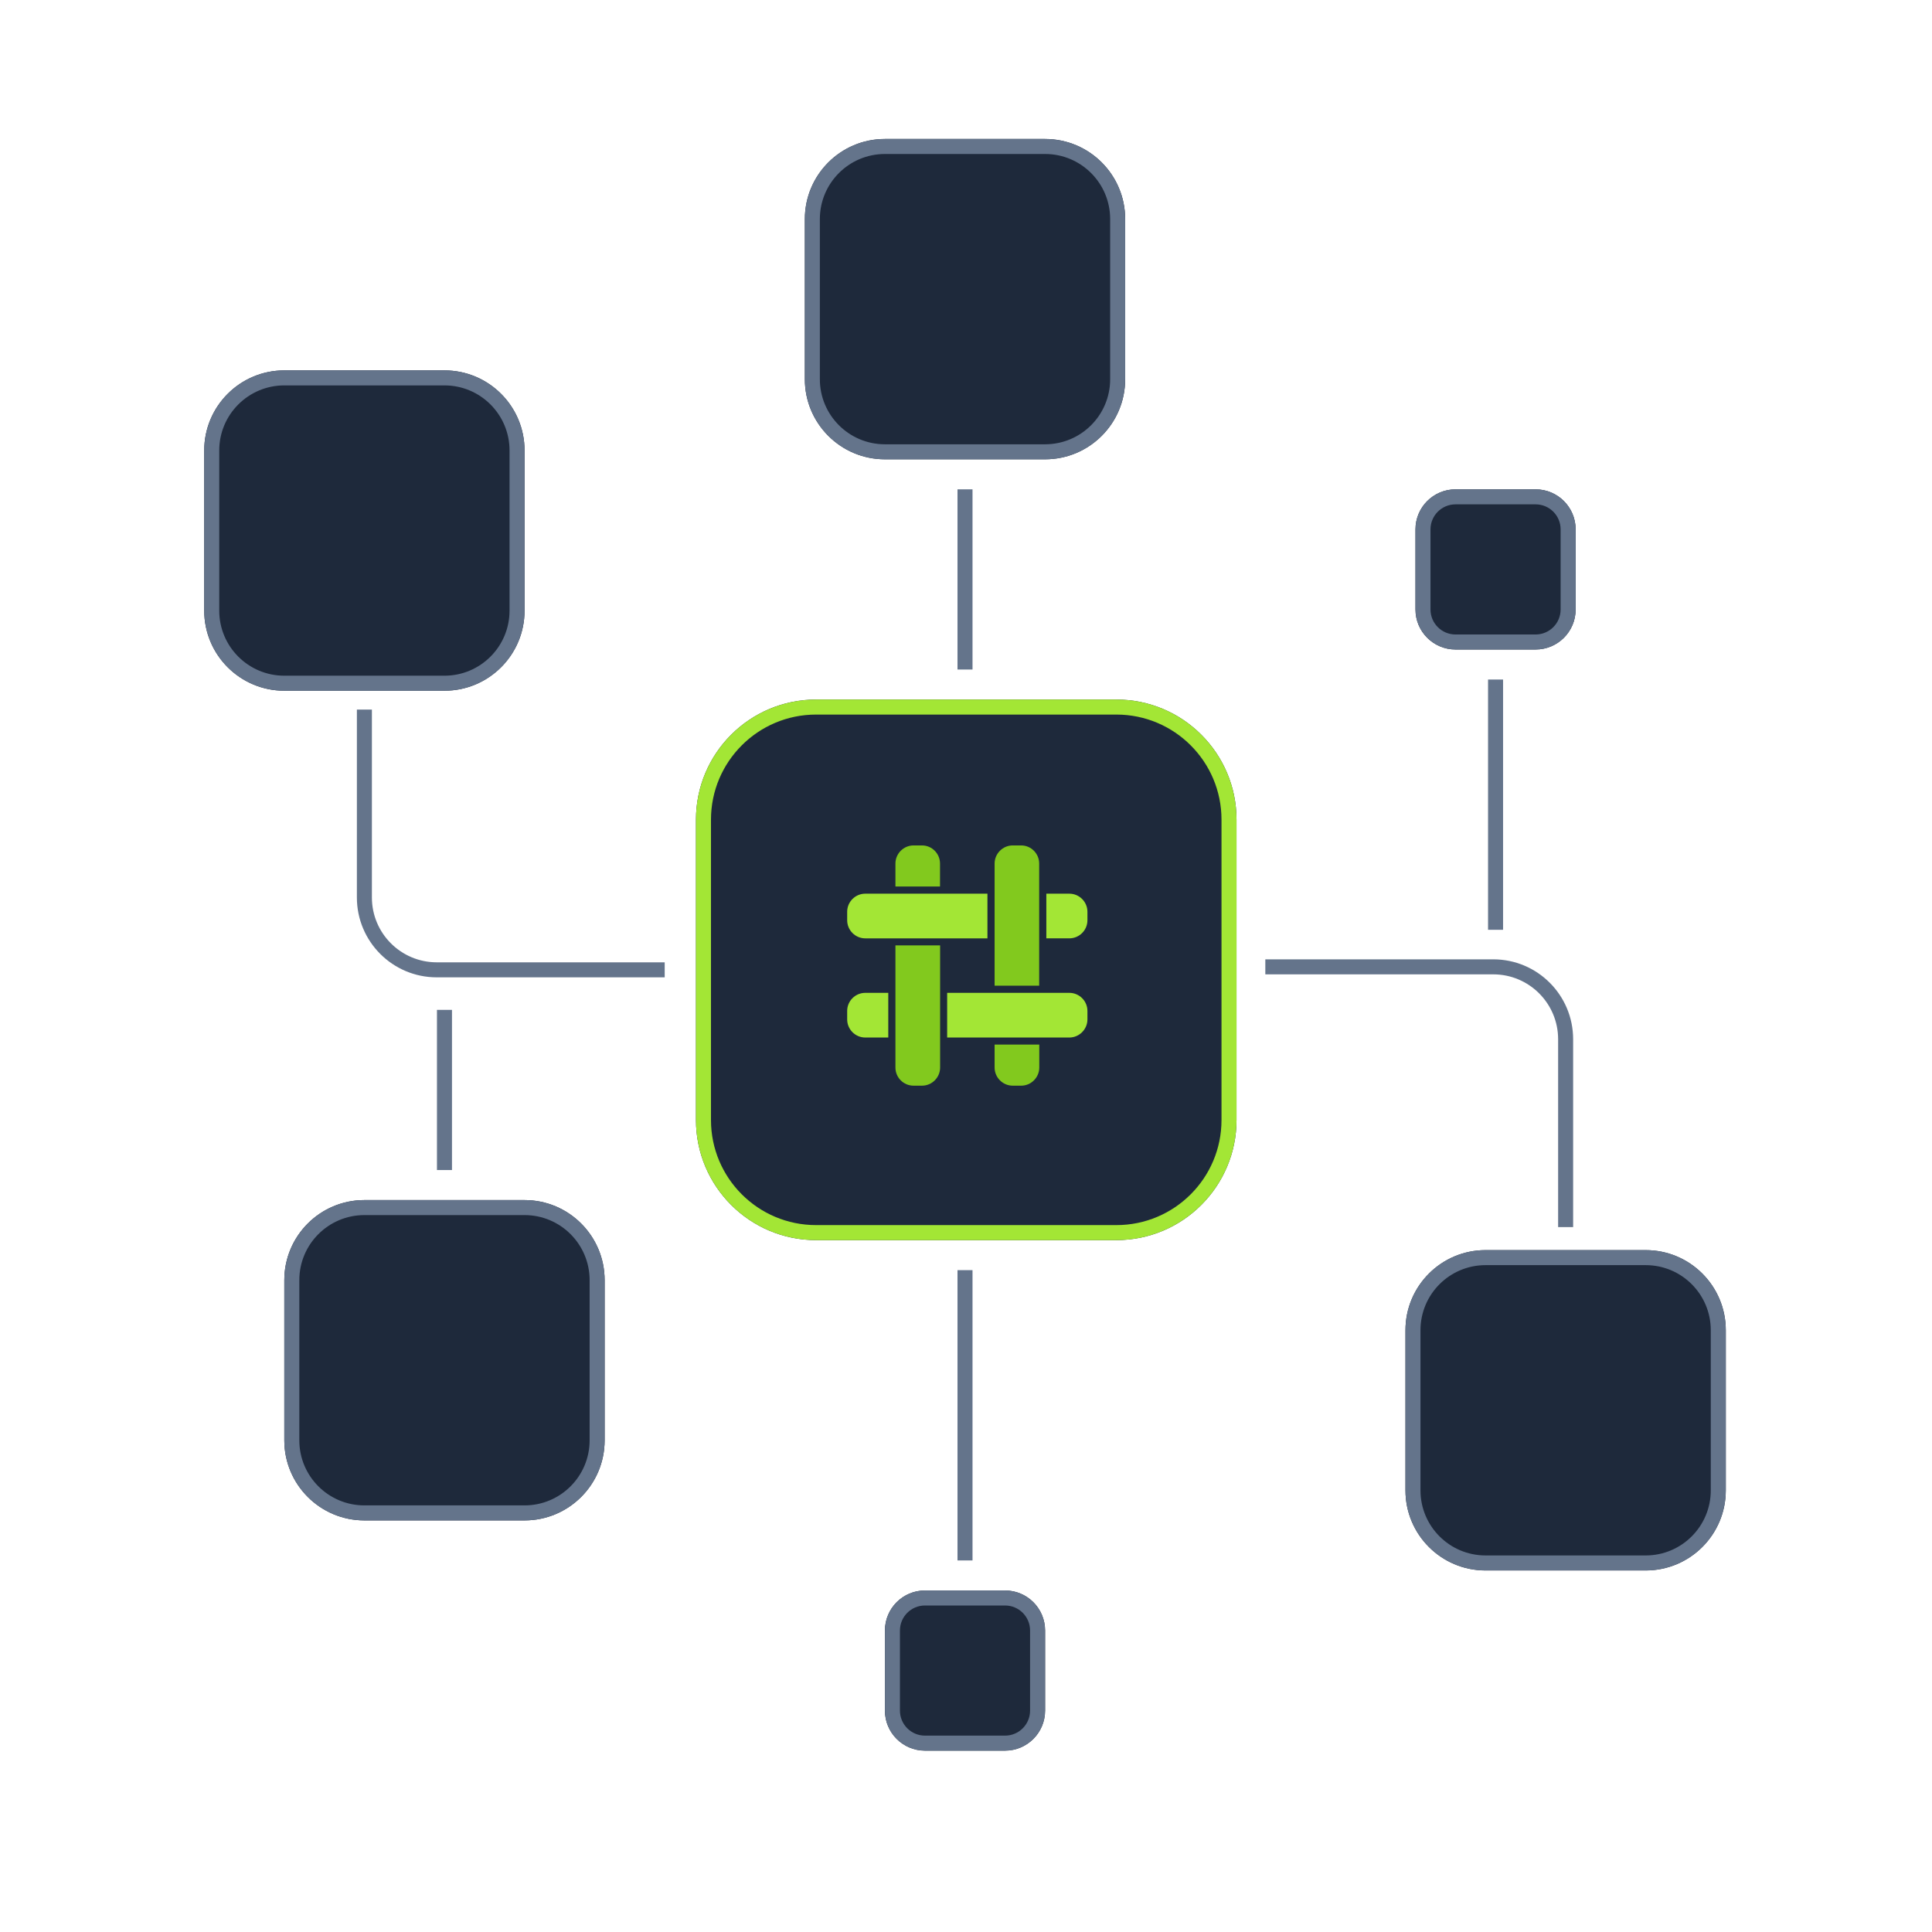
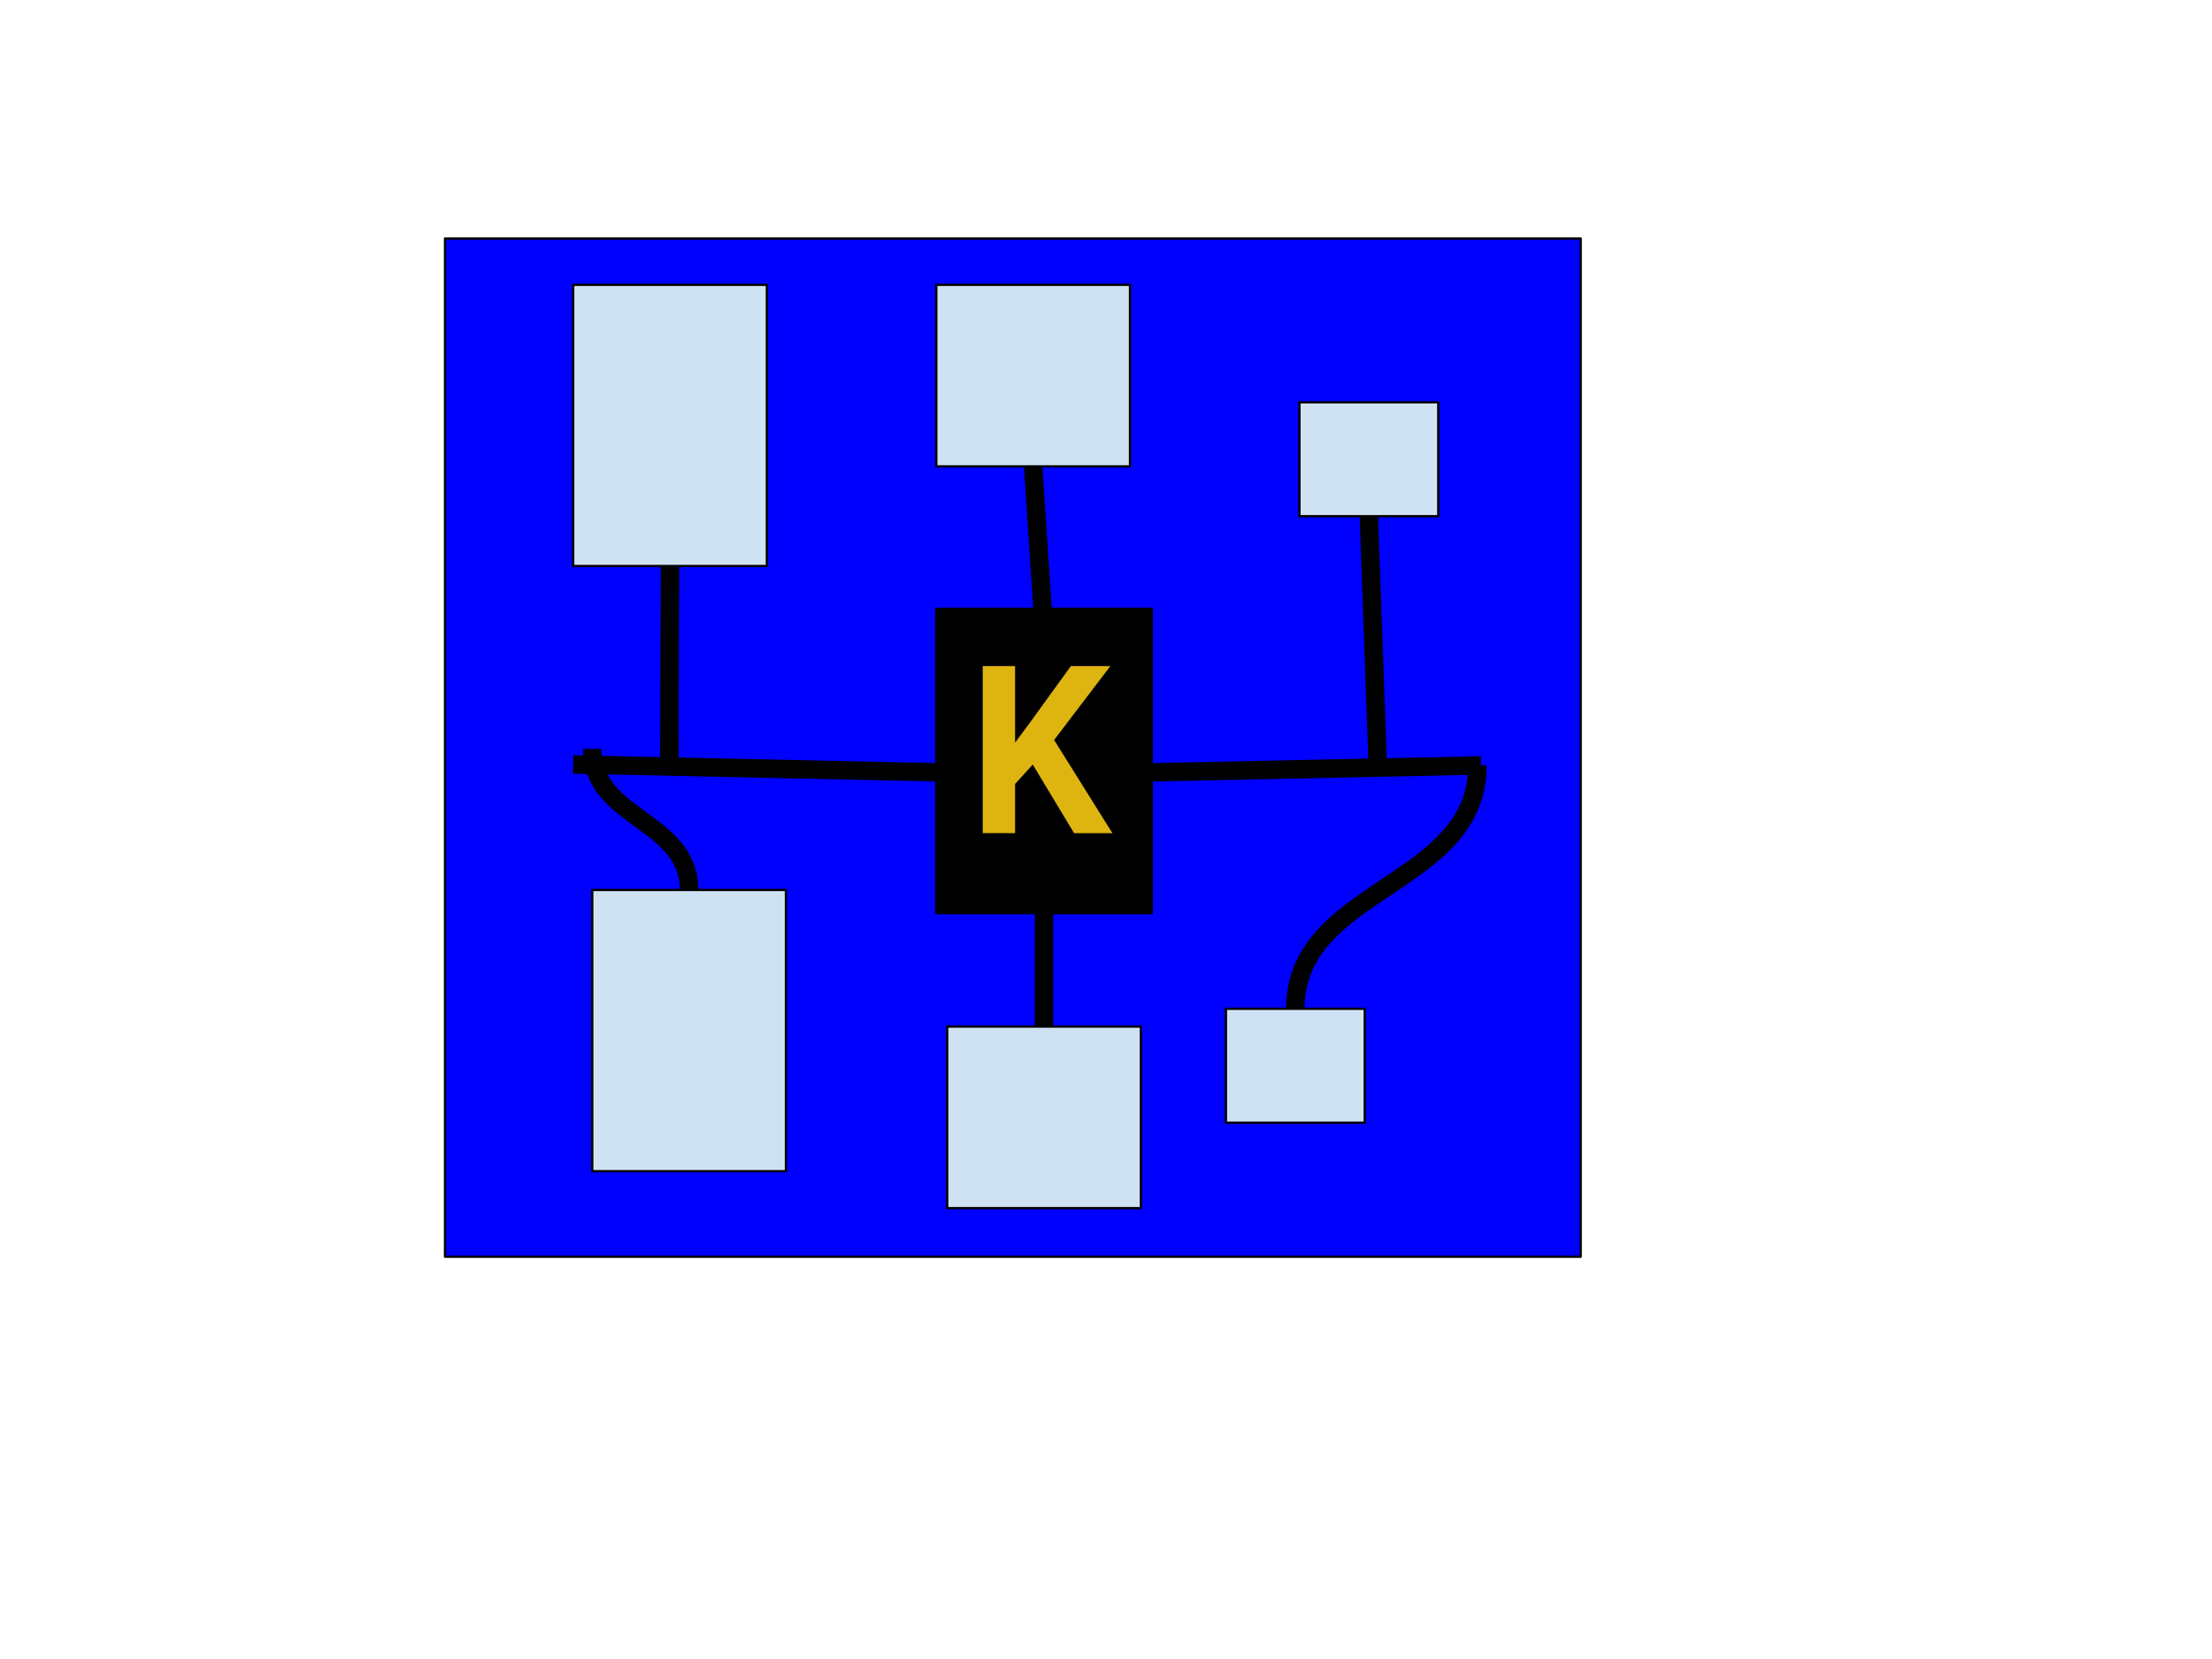
- <svg xmlns="http://www.w3.org/2000/svg" width="193" height="193" viewBox="0 0 193 193" fill="none">
-   <path d="M112.401 21.883C112.401 17.465 108.82 13.883 104.401 13.883H88.401C83.983 13.883 80.401 17.465 80.401 21.883V37.883C80.401 42.301 83.983 45.883 88.401 45.883H104.401C108.82 45.883 112.401 42.301 112.401 37.883V21.883Z" fill="#1E293B" />
-   <path fill-rule="evenodd" clip-rule="evenodd" d="M88.401 15.383H104.401C107.991 15.383 110.901 18.293 110.901 21.883V37.883C110.901 41.473 107.991 44.383 104.401 44.383H88.401C84.811 44.383 81.901 41.473 81.901 37.883V21.883C81.901 18.293 84.811 15.383 88.401 15.383ZM104.401 13.883C108.82 13.883 112.401 17.465 112.401 21.883V37.883C112.401 42.301 108.82 45.883 104.401 45.883H88.401C83.983 45.883 80.401 42.301 80.401 37.883V21.883C80.401 17.465 83.983 13.883 88.401 13.883H104.401Z" fill="#64748B" />
-   <path d="M60.401 127.883C60.401 123.465 56.82 119.883 52.401 119.883H36.401C31.983 119.883 28.401 123.465 28.401 127.883V143.883C28.401 148.301 31.983 151.883 36.401 151.883H52.401C56.82 151.883 60.401 148.301 60.401 143.883V127.883Z" fill="#1E293B" />
-   <path fill-rule="evenodd" clip-rule="evenodd" d="M36.401 121.383H52.401C55.991 121.383 58.901 124.293 58.901 127.883V143.883C58.901 147.473 55.991 150.383 52.401 150.383H36.401C32.812 150.383 29.901 147.473 29.901 143.883V127.883C29.901 124.293 32.812 121.383 36.401 121.383ZM52.401 119.883C56.82 119.883 60.401 123.465 60.401 127.883V143.883C60.401 148.301 56.82 151.883 52.401 151.883H36.401C31.983 151.883 28.401 148.301 28.401 143.883V127.883C28.401 123.465 31.983 119.883 36.401 119.883H52.401Z" fill="#64748B" />
-   <path fill-rule="evenodd" clip-rule="evenodd" d="M43.651 116.883L43.651 100.883L45.151 100.883L45.151 116.883L43.651 116.883Z" fill="#64748B" />
-   <path fill-rule="evenodd" clip-rule="evenodd" d="M95.651 66.883L95.651 48.883L97.151 48.883L97.151 66.883L95.651 66.883Z" fill="#64748B" />
-   <path fill-rule="evenodd" clip-rule="evenodd" d="M95.651 155.883L95.651 126.883L97.151 126.883L97.151 155.883L95.651 155.883Z" fill="#64748B" />
-   <path fill-rule="evenodd" clip-rule="evenodd" d="M150.151 67.883V92.883H148.651V67.883H150.151Z" fill="#64748B" />
-   <path fill-rule="evenodd" clip-rule="evenodd" d="M149.171 97.334H126.401V95.834H149.171C153.579 95.834 157.151 99.407 157.151 103.814L157.151 122.584L155.651 122.584L155.651 103.814C155.651 100.235 152.75 97.334 149.171 97.334Z" fill="#64748B" />
-   <path fill-rule="evenodd" clip-rule="evenodd" d="M43.631 96.133L66.401 96.133L66.401 97.633L43.631 97.633C39.224 97.633 35.651 94.06 35.651 89.653L35.652 70.883L37.152 70.883L37.151 89.653C37.151 93.232 40.053 96.133 43.631 96.133Z" fill="#64748B" />
-   <path d="M157.401 52.883C157.401 50.674 155.611 48.883 153.401 48.883H145.401C143.192 48.883 141.401 50.674 141.401 52.883V60.883C141.401 63.092 143.192 64.883 145.401 64.883H153.401C155.611 64.883 157.401 63.092 157.401 60.883V52.883Z" fill="#1E293B" />
-   <path fill-rule="evenodd" clip-rule="evenodd" d="M145.401 50.383H153.401C154.782 50.383 155.901 51.502 155.901 52.883V60.883C155.901 62.264 154.782 63.383 153.401 63.383H145.401C144.021 63.383 142.901 62.264 142.901 60.883V52.883C142.901 51.502 144.021 50.383 145.401 50.383ZM153.401 48.883C155.611 48.883 157.401 50.674 157.401 52.883V60.883C157.401 63.092 155.611 64.883 153.401 64.883H145.401C143.192 64.883 141.401 63.092 141.401 60.883V52.883C141.401 50.674 143.192 48.883 145.401 48.883H153.401Z" fill="#64748B" />
-   <path d="M104.401 162.883C104.401 160.674 102.611 158.883 100.401 158.883H92.401C90.192 158.883 88.401 160.674 88.401 162.883V170.883C88.401 173.092 90.192 174.883 92.401 174.883H100.401C102.611 174.883 104.401 173.092 104.401 170.883V162.883Z" fill="#1E293B" />
-   <path fill-rule="evenodd" clip-rule="evenodd" d="M92.401 160.383H100.401C101.782 160.383 102.901 161.502 102.901 162.883V170.883C102.901 172.264 101.782 173.383 100.401 173.383H92.401C91.021 173.383 89.901 172.264 89.901 170.883V162.883C89.901 161.502 91.021 160.383 92.401 160.383ZM100.401 158.883C102.611 158.883 104.401 160.674 104.401 162.883V170.883C104.401 173.092 102.611 174.883 100.401 174.883H92.401C90.192 174.883 88.401 173.092 88.401 170.883V162.883C88.401 160.674 90.192 158.883 92.401 158.883H100.401Z" fill="#64748B" />
-   <path d="M123.524 81.883C123.524 75.255 118.152 69.883 111.524 69.883H81.524C74.897 69.883 69.524 75.255 69.524 81.883V111.883C69.524 118.51 74.897 123.883 81.524 123.883H111.524C118.152 123.883 123.524 118.51 123.524 111.883V81.883Z" fill="#1E293B" />
-   <path fill-rule="evenodd" clip-rule="evenodd" d="M81.524 71.383H111.524C117.323 71.383 122.024 76.084 122.024 81.883V111.883C122.024 117.682 117.323 122.383 111.524 122.383H81.524C75.725 122.383 71.024 117.682 71.024 111.883V81.883C71.024 76.084 75.725 71.383 81.524 71.383ZM111.524 69.883C118.152 69.883 123.524 75.255 123.524 81.883V111.883C123.524 118.51 118.152 123.883 111.524 123.883H81.524C74.897 123.883 69.524 118.51 69.524 111.883V81.883C69.524 75.255 74.897 69.883 81.524 69.883H111.524Z" fill="#A3E635" />
-   <path d="M89.451 94.443V106.647C89.451 107.638 90.258 108.455 91.259 108.455H92.106C93.097 108.455 93.914 107.638 93.914 106.647V94.443H89.451Z" fill="#82C91E" />
-   <path d="M93.904 88.561V86.263C93.904 85.272 93.097 84.455 92.106 84.455H91.259C90.268 84.455 89.451 85.272 89.451 86.263V88.561H93.904Z" fill="#82C91E" />
-   <path d="M103.81 98.467V86.263C103.81 85.272 103.003 84.455 102.013 84.455H101.165C100.175 84.455 99.358 85.272 99.358 86.263V98.467H103.81Z" fill="#82C91E" />
-   <path d="M99.358 104.349V106.647C99.358 107.638 100.175 108.455 101.165 108.455H102.013C103.003 108.455 103.82 107.638 103.82 106.647V104.349H99.358Z" fill="#82C91E" />
-   <path d="M88.736 99.182H86.438C85.447 99.182 84.63 99.989 84.63 100.989V101.837C84.63 102.828 85.437 103.645 86.438 103.645H88.736V99.182Z" fill="#A3E635" />
-   <path d="M106.823 99.182H94.618V103.645H106.823C107.813 103.645 108.63 102.828 108.63 101.837V100.989C108.63 99.989 107.813 99.182 106.823 99.182Z" fill="#A3E635" />
-   <path d="M98.642 89.275H86.438C85.447 89.275 84.63 90.082 84.63 91.083V91.931C84.63 92.921 85.437 93.739 86.438 93.739H98.642V89.275Z" fill="#A3E635" />
-   <path d="M106.823 89.275H104.525V93.738H106.823C107.813 93.738 108.63 92.932 108.63 91.931V91.083C108.63 90.082 107.813 89.275 106.823 89.275Z" fill="#A3E635" />
-   <path d="M172.401 132.883C172.401 128.465 168.82 124.883 164.401 124.883H148.401C143.983 124.883 140.401 128.465 140.401 132.883V148.883C140.401 153.301 143.983 156.883 148.401 156.883H164.401C168.82 156.883 172.401 153.301 172.401 148.883V132.883Z" fill="#1E293B" />
-   <path fill-rule="evenodd" clip-rule="evenodd" d="M148.401 126.383H164.401C167.991 126.383 170.901 129.293 170.901 132.883V148.883C170.901 152.473 167.991 155.383 164.401 155.383H148.401C144.812 155.383 141.901 152.473 141.901 148.883V132.883C141.901 129.293 144.812 126.383 148.401 126.383ZM164.401 124.883C168.82 124.883 172.401 128.465 172.401 132.883V148.883C172.401 153.301 168.82 156.883 164.401 156.883H148.401C143.983 156.883 140.401 153.301 140.401 148.883V132.883C140.401 128.465 143.983 124.883 148.401 124.883H164.401Z" fill="#64748B" />
-   <path d="M52.401 45C52.401 40.582 48.82 37 44.401 37H28.401C23.983 37 20.401 40.582 20.401 45V61C20.401 65.418 23.983 69 28.401 69H44.401C48.82 69 52.401 65.418 52.401 61V45Z" fill="#1E293B" />
-   <path fill-rule="evenodd" clip-rule="evenodd" d="M28.401 38.5H44.401C47.991 38.5 50.901 41.41 50.901 45V61C50.901 64.59 47.991 67.5 44.401 67.5H28.401C24.811 67.5 21.901 64.59 21.901 61V45C21.901 41.41 24.811 38.5 28.401 38.5ZM44.401 37C48.82 37 52.401 40.582 52.401 45V61C52.401 65.418 48.82 69 44.401 69H28.401C23.983 69 20.401 65.418 20.401 61V45C20.401 40.582 23.983 37 28.401 37H44.401Z" fill="#64748B" />
+ <svg xmlns="http://www.w3.org/2000/svg" version="1.1" viewBox="0.0 0.0 960.0 720.0" fill="none" stroke="none" stroke-linecap="square" stroke-miterlimit="10">
+   <clipPath id="p.0">
+     <path d="m0 0l960.0 0l0 720.0l-960.0 0l0 -720.0z" clip-rule="nonzero" />
+   </clipPath>
+   <g clip-path="url(#p.0)">
+     <path fill="#000000" fill-opacity="0.0" d="m0 0l960.0 0l0 720.0l-960.0 0z" fill-rule="evenodd" />
+     <path fill="#0000ff" d="m193.134 103.52l492.882 0l0 441.89l-492.882 0z" fill-rule="evenodd" />
+     <path stroke="#000000" stroke-width="1.0" stroke-linejoin="round" stroke-linecap="butt" d="m193.134 103.52l492.882 0l0 441.89l-492.882 0z" fill-rule="evenodd" />
+     <path fill="#000000" d="m406.352 264.205l93.512 0l0 132.095l-93.512 0z" fill-rule="evenodd" />
+     <path stroke="#000000" stroke-width="1.0" stroke-linejoin="round" stroke-linecap="butt" d="m406.352 264.205l93.512 0l0 132.095l-93.512 0z" fill-rule="evenodd" />
+     <path fill="#000000" fill-opacity="0.0" d="m411.076 274.252l84.063 0l0 122.047l-84.063 0z" fill-rule="evenodd" />
+     <path fill="#deb410" d="m448.217 331.807l17.922 29.781l16.641 0l-25.297 -40.438l24.406 -32.078l-17.141 0l-17.625 24.359l-6.578 8.859l0 -33.219l-14.047 0l0 72.516l14.047 0l0 -21.359l7.672 -8.422z" fill-rule="nonzero" />
+     <path fill="#cfe2f3" d="m248.756 123.606l84.063 0l0 122.047l-84.063 0z" fill-rule="evenodd" />
+     <path stroke="#000000" stroke-width="1.0" stroke-linejoin="round" stroke-linecap="butt" d="m248.756 123.606l84.063 0l0 122.047l-84.063 0z" fill-rule="evenodd" />
+     <path fill="#cfe2f3" d="m406.352 123.606l84.063 0l0 78.803l-84.063 0z" fill-rule="evenodd" />
+     <path stroke="#000000" stroke-width="1.0" stroke-linejoin="round" stroke-linecap="butt" d="m406.352 123.606l84.063 0l0 78.803l-84.063 0z" fill-rule="evenodd" />
+     <path fill="#cfe2f3" d="m563.947 174.593l60.252 0l0 49.449l-60.252 0z" fill-rule="evenodd" />
+     <path stroke="#000000" stroke-width="1.0" stroke-linejoin="round" stroke-linecap="butt" d="m563.947 174.593l60.252 0l0 49.449l-60.252 0z" fill-rule="evenodd" />
+     <path fill="#cfe2f3" d="m532.05 437.803l60.252 0l0 49.449l-60.252 0z" fill-rule="evenodd" />
+     <path stroke="#000000" stroke-width="1.0" stroke-linejoin="round" stroke-linecap="butt" d="m532.05 437.803l60.252 0l0 49.449l-60.252 0z" fill-rule="evenodd" />
+     <path fill="#cfe2f3" d="m411.076 445.528l84.063 0l0 78.803l-84.063 0z" fill-rule="evenodd" />
+     <path stroke="#000000" stroke-width="1.0" stroke-linejoin="round" stroke-linecap="butt" d="m411.076 445.528l84.063 0l0 78.803l-84.063 0z" fill-rule="evenodd" />
+     <path fill="#cfe2f3" d="m257.029 386.252l84.063 0l0 122.047l-84.063 0z" fill-rule="evenodd" />
+     <path stroke="#000000" stroke-width="1.0" stroke-linejoin="round" stroke-linecap="butt" d="m257.029 386.252l84.063 0l0 122.047l-84.063 0z" fill-rule="evenodd" />
+     <path fill="#000000" fill-opacity="0.0" d="m453.108 274.252l-4.724 -71.843" fill-rule="evenodd" />
+     <path stroke="#000000" stroke-width="8.0" stroke-linejoin="round" stroke-linecap="butt" d="m453.108 274.252l-4.724 -71.843" fill-rule="evenodd" />
+     <path fill="#000000" fill-opacity="0.0" d="m597.947 332.199l-3.874 -108.157" fill-rule="evenodd" />
+     <path stroke="#000000" stroke-width="8.0" stroke-linejoin="round" stroke-linecap="butt" d="m597.947 332.199l-3.874 -108.157" fill-rule="evenodd" />
+     <path fill="#000000" fill-opacity="0.0" d="m495.139 335.276l147.622 -3.087" fill-rule="evenodd" />
+     <path stroke="#000000" stroke-width="8.0" stroke-linejoin="round" stroke-linecap="butt" d="m495.139 335.276l147.622 -3.087" fill-rule="evenodd" />
+     <path fill="#000000" fill-opacity="0.0" d="m453.108 445.528l0 -49.228" fill-rule="evenodd" />
+     <path stroke="#000000" stroke-width="8.0" stroke-linejoin="round" stroke-linecap="butt" d="m453.108 445.528l0 -49.228" fill-rule="evenodd" />
+     <path fill="#000000" fill-opacity="0.0" d="m290.787 245.654l-0.315 86.551" fill-rule="evenodd" />
+     <path stroke="#000000" stroke-width="8.0" stroke-linejoin="round" stroke-linecap="butt" d="m290.787 245.654l-0.315 86.551" fill-rule="evenodd" />
+     <path fill="#000000" fill-opacity="0.0" d="m641.199 332.197c0 26.402 -19.756 39.602 -39.512 52.803c-19.756 13.201 -39.512 26.402 -39.512 52.803" fill-rule="evenodd" />
+     <path stroke="#000000" stroke-width="8.0" stroke-linejoin="round" stroke-linecap="butt" d="m641.199 332.197c0 26.402 -19.756 39.602 -39.512 52.803c-19.756 13.201 -39.512 26.402 -39.512 52.803" fill-rule="evenodd" />
+     <path fill="#000000" fill-opacity="0.0" d="m248.745 331.78l162.331 3.496" fill-rule="evenodd" />
+     <path stroke="#000000" stroke-width="8.0" stroke-linejoin="round" stroke-linecap="butt" d="m248.745 331.78l162.331 3.496" fill-rule="evenodd" />
+     <path fill="#000000" fill-opacity="0.0" d="m257.013 325.024c0 15.307 10.512 22.961 21.024 30.614c10.512 7.654 21.024 15.307 21.024 30.614" fill-rule="evenodd" />
+     <path stroke="#000000" stroke-width="8.0" stroke-linejoin="round" stroke-linecap="butt" d="m257.013 325.024c0 15.307 10.512 22.961 21.024 30.614c10.512 7.654 21.024 15.307 21.024 30.614" fill-rule="evenodd" />
+   </g>
</svg>
